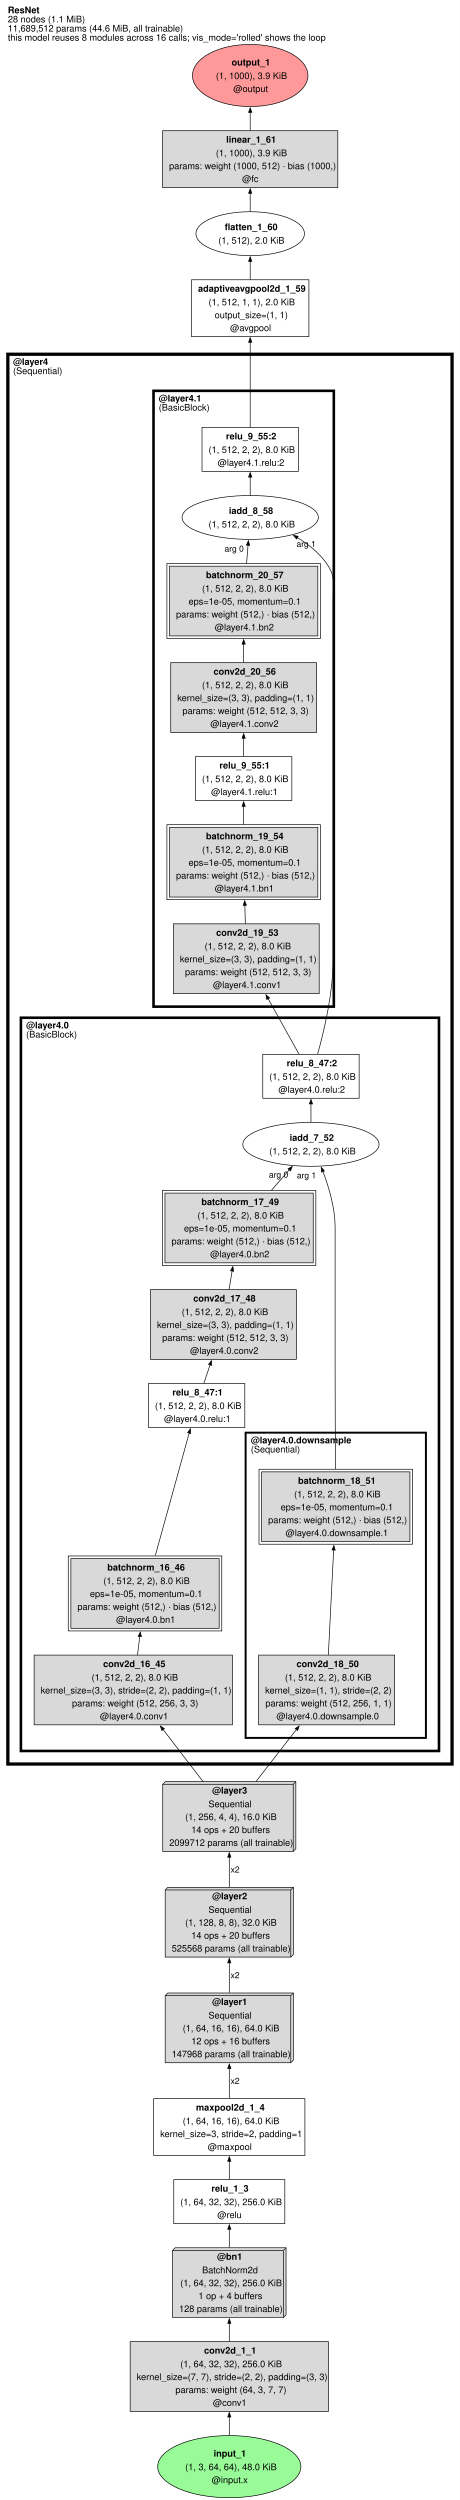
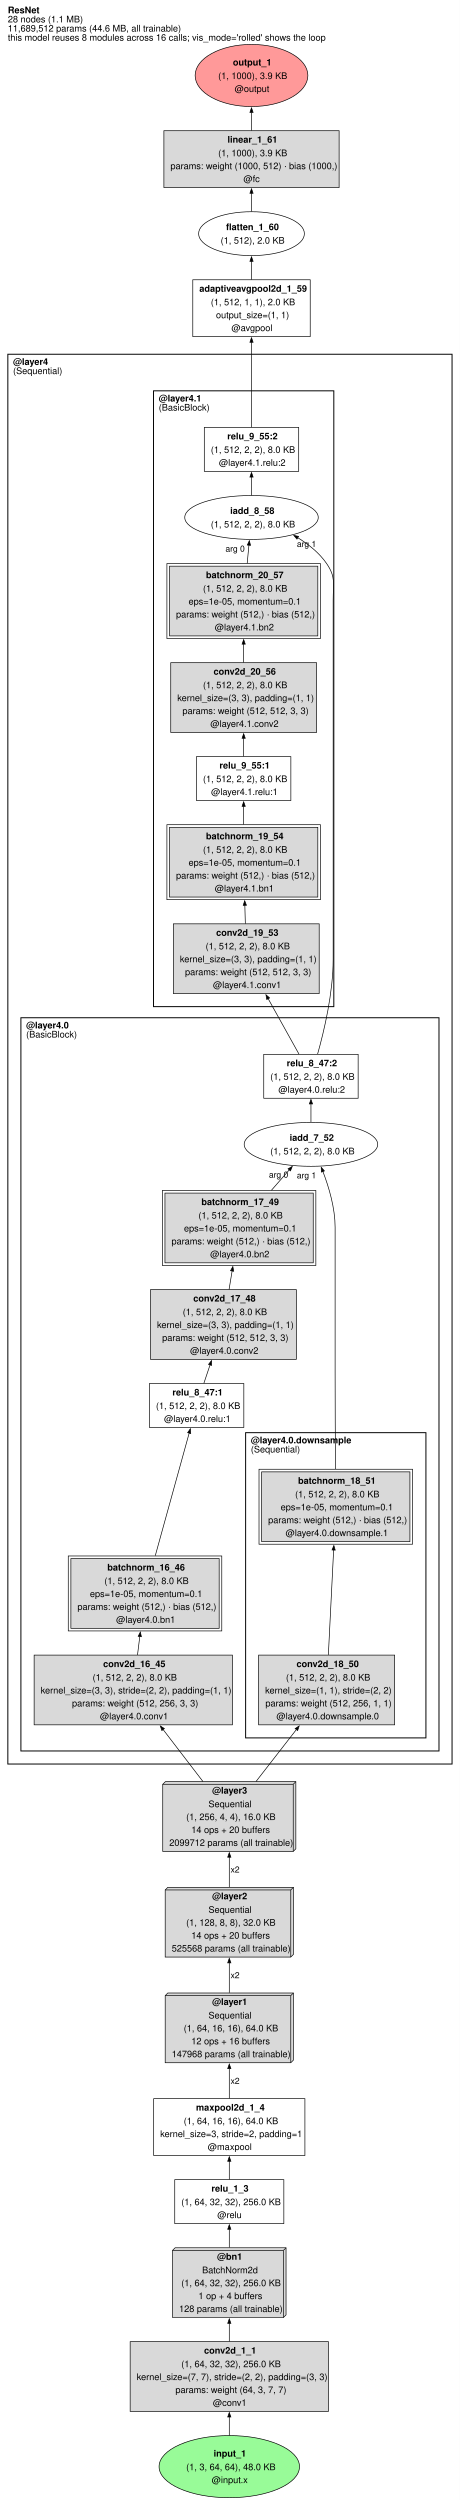
<svg xmlns="http://www.w3.org/2000/svg" xmlns:xlink="http://www.w3.org/1999/xlink" width="704pt" height="3827pt" viewBox="0.00 0.00 704.00 3827.00">
  <g id="graph0" class="graph" transform="scale(1 1) rotate(0) translate(4 3823.49)">
    <polygon fill="white" stroke="none" points="-4,4 -4,-3823.49 700,-3823.49 700,4 -4,4" />
    <text xml:space="preserve" text-anchor="start" x="8" y="-3803.19" font-family="Helvetica,sans-Serif" font-weight="bold" font-size="14.00">ResNet</text>
-     <text xml:space="preserve" text-anchor="start" x="8" y="-3789.19" font-family="Helvetica,sans-Serif" font-size="14.00">28 nodes (1.1 MiB)</text>
-     <text xml:space="preserve" text-anchor="start" x="8" y="-3775.19" font-family="Helvetica,sans-Serif" font-size="14.00">11,689,512 params (44.6 MiB, all trainable)</text>
+     <text xml:space="preserve" text-anchor="start" x="8" y="-3789.19" font-family="Helvetica,sans-Serif" font-size="14.00">28 nodes (1.1 MB)</text>
+     <text xml:space="preserve" text-anchor="start" x="8" y="-3775.19" font-family="Helvetica,sans-Serif" font-size="14.00">11,689,512 params (44.6 MB, all trainable)</text>
    <text xml:space="preserve" text-anchor="start" x="8" y="-3761.19" font-family="Helvetica,sans-Serif" font-size="14.00">this model reuses 8 modules across 16 calls; vis_mode='rolled' shows the loop</text>
    <g id="clust2" class="cluster">
-       <polygon fill="white" stroke="black" stroke-width="5" points="8,-1123.11 8,-3281.21 688,-3281.21 688,-1123.11 8,-1123.11" />
+       <polygon fill="white" stroke="black" stroke-width="1.5" points="8,-1123.11 8,-3281.21 688,-3281.21 688,-1123.11 8,-1123.11" />
      <text xml:space="preserve" text-anchor="start" x="16" y="-3264.91" font-family="Helvetica,sans-Serif" font-weight="bold" font-size="14.00">@layer4</text>
      <text xml:space="preserve" text-anchor="start" x="16" y="-3250.91" font-family="Helvetica,sans-Serif" font-size="14.00">(Sequential)</text>
    </g>
    <g id="clust3" class="cluster">
-       <polygon fill="white" stroke="black" stroke-width="4" points="28,-1143.11 28,-2265.53 668,-2265.53 668,-1143.11 28,-1143.11" />
+       <polygon fill="white" stroke="black" stroke-width="1.5" points="28,-1143.11 28,-2265.53 668,-2265.53 668,-1143.11 28,-1143.11" />
      <text xml:space="preserve" text-anchor="start" x="36" y="-2249.23" font-family="Helvetica,sans-Serif" font-weight="bold" font-size="14.00">@layer4.0</text>
      <text xml:space="preserve" text-anchor="start" x="36" y="-2235.23" font-family="Helvetica,sans-Serif" font-size="14.00">(BasicBlock)</text>
    </g>
    <g id="clust6" class="cluster">
-       <polygon fill="white" stroke="black" stroke-width="3" points="372,-1163.11 372,-1630.36 648,-1630.36 648,-1163.11 372,-1163.11" />
+       <polygon fill="white" stroke="black" stroke-width="1.5" points="372,-1163.11 372,-1630.36 648,-1630.36 648,-1163.11 372,-1163.11" />
      <text xml:space="preserve" text-anchor="start" x="380" y="-1614.06" font-family="Helvetica,sans-Serif" font-weight="bold" font-size="14.00">@layer4.0.downsample</text>
      <text xml:space="preserve" text-anchor="start" x="380" y="-1600.06" font-family="Helvetica,sans-Serif" font-size="14.00">(Sequential)</text>
    </g>
    <g id="clust5" class="cluster">
-       <polygon fill="white" stroke="black" stroke-width="4" points="231,-2282.53 231,-3225.21 507,-3225.21 507,-2282.53 231,-2282.53" />
+       <polygon fill="white" stroke="black" stroke-width="1.5" points="231,-2282.53 231,-3225.21 507,-3225.21 507,-2282.53 231,-2282.53" />
      <text xml:space="preserve" text-anchor="start" x="239" y="-3208.91" font-family="Helvetica,sans-Serif" font-weight="bold" font-size="14.00">@layer4.1</text>
      <text xml:space="preserve" text-anchor="start" x="239" y="-3194.91" font-family="Helvetica,sans-Serif" font-size="14.00">(BasicBlock)</text>
    </g>
    <g id="node1" class="node">
-       <ellipse fill="#98fb98" stroke="black" cx="347" cy="-47.55" rx="109.6" ry="47.55" />
+       <ellipse fill="#98fb98" stroke="black" cx="347" cy="-47.55" rx="107.48" ry="47.55" />
      <text xml:space="preserve" text-anchor="start" x="323" y="-62.88" font-family="Helvetica,sans-Serif" font-weight="bold" font-size="14.00">input_1</text>
-       <text xml:space="preserve" text-anchor="start" x="279.5" y="-42.13" font-family="Helvetica,sans-Serif" font-size="14.00">(1, 3, 64, 64), 48.0 KiB</text>
+       <text xml:space="preserve" text-anchor="start" x="281" y="-42.13" font-family="Helvetica,sans-Serif" font-size="14.00">(1, 3, 64, 64), 48.0 KB</text>
      <text xml:space="preserve" text-anchor="start" x="320" y="-22.38" font-family="Helvetica,sans-Serif" font-size="14.00">@input.x</text>
    </g>
    <g id="node2" class="node">
      <polygon fill="#d9d9d9" stroke="black" points="498.75,-238.86 195.25,-238.86 195.25,-132.11 498.75,-132.11 498.75,-238.86" />
      <text xml:space="preserve" text-anchor="start" x="308.38" y="-220.56" font-family="Helvetica,sans-Serif" font-weight="bold" font-size="14.00">conv2d_1_1</text>
-       <text xml:space="preserve" text-anchor="start" x="272" y="-199.81" font-family="Helvetica,sans-Serif" font-size="14.00">(1, 64, 32, 32), 256.0 KiB</text>
+       <text xml:space="preserve" text-anchor="start" x="273.5" y="-199.81" font-family="Helvetica,sans-Serif" font-size="14.00">(1, 64, 32, 32), 256.0 KB</text>
      <text xml:space="preserve" text-anchor="start" x="205.25" y="-180.06" font-family="Helvetica,sans-Serif" font-size="14.00">kernel_size=(7, 7), stride=(2, 2), padding=(3, 3)</text>
      <text xml:space="preserve" text-anchor="start" x="264.5" y="-160.31" font-family="Helvetica,sans-Serif" font-size="14.00">params: weight (64, 3, 7, 7)</text>
      <text xml:space="preserve" text-anchor="start" x="321.88" y="-140.56" font-family="Helvetica,sans-Serif" font-size="14.00">@conv1</text>
    </g>
    <g id="edge1" class="edge">
      <path fill="none" stroke="black" d="M347,-95.33C347,-104.48 347,-114.19 347,-123.72" />
      <polygon fill="black" stroke="black" points="344.55,-123.51 347,-130.51 349.45,-123.51 344.55,-123.51" />
    </g>
    <g id="node3" class="node">
      <polygon fill="#d9d9d9" stroke="black" points="433.88,-382.61 264.12,-382.61 260.12,-378.61 260.12,-275.86 429.88,-275.86 433.88,-279.86 433.88,-382.61" />
      <polyline fill="none" stroke="black" points="429.88,-378.61 260.12,-378.61" />
      <polyline fill="none" stroke="black" points="429.88,-378.61 429.88,-275.86" />
      <polyline fill="none" stroke="black" points="429.88,-378.61 433.88,-382.61" />
      <text xml:space="preserve" text-anchor="start" x="328.25" y="-364.31" font-family="Helvetica,sans-Serif" font-weight="bold" font-size="14.00">@bn1</text>
      <text xml:space="preserve" text-anchor="start" x="305.38" y="-343.56" font-family="Helvetica,sans-Serif" font-size="14.00">BatchNorm2d</text>
-       <text xml:space="preserve" text-anchor="start" x="272" y="-323.81" font-family="Helvetica,sans-Serif" font-size="14.00">(1, 64, 32, 32), 256.0 KiB</text>
+       <text xml:space="preserve" text-anchor="start" x="273.5" y="-323.81" font-family="Helvetica,sans-Serif" font-size="14.00">(1, 64, 32, 32), 256.0 KB</text>
      <text xml:space="preserve" text-anchor="start" x="299.75" y="-304.06" font-family="Helvetica,sans-Serif" font-size="14.00">1 op + 4 buffers</text>
      <text xml:space="preserve" text-anchor="start" x="270.12" y="-284.31" font-family="Helvetica,sans-Serif" font-size="14.00">128 params (all trainable)</text>
    </g>
    <g id="edge2" class="edge">
      <path fill="none" stroke="black" d="M347,-239.26C347,-248.3 347,-257.76 347,-267" />
      <polygon fill="black" stroke="black" points="344.55,-266.89 347,-273.89 349.45,-266.89 344.55,-266.89" />
    </g>
    <g id="node4" class="node">
-       <polygon fill="white" stroke="black" points="432,-486.86 262,-486.86 262,-419.61 432,-419.61 432,-486.86" />
+       <polygon fill="white" stroke="black" points="430.5,-486.86 263.5,-486.86 263.5,-419.61 430.5,-419.61 430.5,-486.86" />
      <text xml:space="preserve" text-anchor="start" x="319.62" y="-468.56" font-family="Helvetica,sans-Serif" font-weight="bold" font-size="14.00">relu_1_3</text>
-       <text xml:space="preserve" text-anchor="start" x="272" y="-447.81" font-family="Helvetica,sans-Serif" font-size="14.00">(1, 64, 32, 32), 256.0 KiB</text>
+       <text xml:space="preserve" text-anchor="start" x="273.5" y="-447.81" font-family="Helvetica,sans-Serif" font-size="14.00">(1, 64, 32, 32), 256.0 KB</text>
      <text xml:space="preserve" text-anchor="start" x="328.62" y="-428.06" font-family="Helvetica,sans-Serif" font-size="14.00">@relu</text>
    </g>
    <g id="edge3" class="edge">
      <path fill="none" stroke="black" d="M347,-383.03C347,-392.4 347,-402.04 347,-411.02" />
      <polygon fill="black" stroke="black" points="344.55,-410.9 347,-417.9 349.45,-410.9 344.55,-410.9" />
    </g>
    <g id="node5" class="node">
      <polygon fill="white" stroke="black" points="462.75,-610.86 231.25,-610.86 231.25,-523.86 462.75,-523.86 462.75,-610.86" />
      <text xml:space="preserve" text-anchor="start" x="296" y="-592.56" font-family="Helvetica,sans-Serif" font-weight="bold" font-size="14.00">maxpool2d_1_4</text>
-       <text xml:space="preserve" text-anchor="start" x="275.75" y="-571.81" font-family="Helvetica,sans-Serif" font-size="14.00">(1, 64, 16, 16), 64.0 KiB</text>
+       <text xml:space="preserve" text-anchor="start" x="277.25" y="-571.81" font-family="Helvetica,sans-Serif" font-size="14.00">(1, 64, 16, 16), 64.0 KB</text>
      <text xml:space="preserve" text-anchor="start" x="241.25" y="-552.06" font-family="Helvetica,sans-Serif" font-size="14.00">kernel_size=3, stride=2, padding=1</text>
      <text xml:space="preserve" text-anchor="start" x="314" y="-532.31" font-family="Helvetica,sans-Serif" font-size="14.00">@maxpool</text>
    </g>
    <g id="edge4" class="edge">
      <path fill="none" stroke="black" d="M347,-487.27C347,-496.06 347,-505.77 347,-515.28" />
      <polygon fill="black" stroke="black" points="344.55,-515.05 347,-522.05 349.45,-515.05 344.55,-515.05" />
    </g>
    <g id="node6" class="node">
      <polygon fill="#d9d9d9" stroke="black" points="445.12,-772.61 252.88,-772.61 248.88,-768.61 248.88,-665.86 441.12,-665.86 445.12,-669.86 445.12,-772.61" />
      <polyline fill="none" stroke="black" points="441.12,-768.61 248.88,-768.61" />
      <polyline fill="none" stroke="black" points="441.12,-768.61 441.12,-665.86" />
      <polyline fill="none" stroke="black" points="441.12,-768.61 445.12,-772.61" />
      <text xml:space="preserve" text-anchor="start" x="320.75" y="-754.31" font-family="Helvetica,sans-Serif" font-weight="bold" font-size="14.00">@layer1</text>
      <text xml:space="preserve" text-anchor="start" x="315.12" y="-733.56" font-family="Helvetica,sans-Serif" font-size="14.00">Sequential</text>
-       <text xml:space="preserve" text-anchor="start" x="275.75" y="-713.81" font-family="Helvetica,sans-Serif" font-size="14.00">(1, 64, 16, 16), 64.0 KiB</text>
+       <text xml:space="preserve" text-anchor="start" x="277.25" y="-713.81" font-family="Helvetica,sans-Serif" font-size="14.00">(1, 64, 16, 16), 64.0 KB</text>
      <text xml:space="preserve" text-anchor="start" x="288.88" y="-694.06" font-family="Helvetica,sans-Serif" font-size="14.00">12 ops + 16 buffers</text>
      <text xml:space="preserve" text-anchor="start" x="258.88" y="-674.31" font-family="Helvetica,sans-Serif" font-size="14.00">147968 params (all trainable)</text>
    </g>
    <g id="edge5" class="edge">
      <path fill="none" stroke="black" d="M347,-611.3C347,-625.54 347,-641.66 347,-657" />
      <polygon fill="black" stroke="black" points="344.55,-656.9 347,-663.9 349.45,-656.9 344.55,-656.9" />
      <text xml:space="preserve" text-anchor="start" x="349" y="-633.51" font-family="Helvetica,sans-Serif" font-size="13.00">x2</text>
    </g>
    <g id="node7" class="node">
      <polygon fill="#d9d9d9" stroke="black" points="445.12,-934.36 252.88,-934.36 248.88,-930.36 248.88,-827.61 441.12,-827.61 445.12,-831.61 445.12,-934.36" />
      <polyline fill="none" stroke="black" points="441.12,-930.36 248.88,-930.36" />
      <polyline fill="none" stroke="black" points="441.12,-930.36 441.12,-827.61" />
      <polyline fill="none" stroke="black" points="441.12,-930.36 445.12,-934.36" />
      <text xml:space="preserve" text-anchor="start" x="320.75" y="-916.06" font-family="Helvetica,sans-Serif" font-weight="bold" font-size="14.00">@layer2</text>
      <text xml:space="preserve" text-anchor="start" x="315.12" y="-895.31" font-family="Helvetica,sans-Serif" font-size="14.00">Sequential</text>
-       <text xml:space="preserve" text-anchor="start" x="279.5" y="-875.56" font-family="Helvetica,sans-Serif" font-size="14.00">(1, 128, 8, 8), 32.0 KiB</text>
+       <text xml:space="preserve" text-anchor="start" x="281" y="-875.56" font-family="Helvetica,sans-Serif" font-size="14.00">(1, 128, 8, 8), 32.0 KB</text>
      <text xml:space="preserve" text-anchor="start" x="288.88" y="-855.81" font-family="Helvetica,sans-Serif" font-size="14.00">14 ops + 20 buffers</text>
      <text xml:space="preserve" text-anchor="start" x="258.88" y="-836.06" font-family="Helvetica,sans-Serif" font-size="14.00">525568 params (all trainable)</text>
    </g>
    <g id="edge6" class="edge">
      <path fill="none" stroke="black" d="M347,-772.98C347,-787.7 347,-803.82 347,-818.98" />
      <polygon fill="black" stroke="black" points="344.55,-818.77 347,-825.77 349.45,-818.77 344.55,-818.77" />
      <text xml:space="preserve" text-anchor="start" x="349" y="-795.26" font-family="Helvetica,sans-Serif" font-size="13.00">x2</text>
    </g>
    <g id="node8" class="node">
      <polygon fill="#d9d9d9" stroke="black" points="448.88,-1096.11 249.12,-1096.11 245.12,-1092.11 245.12,-989.36 444.88,-989.36 448.88,-993.36 448.88,-1096.11" />
      <polyline fill="none" stroke="black" points="444.88,-1092.11 245.12,-1092.11" />
      <polyline fill="none" stroke="black" points="444.88,-1092.11 444.88,-989.36" />
      <polyline fill="none" stroke="black" points="444.88,-1092.11 448.88,-1096.11" />
      <text xml:space="preserve" text-anchor="start" x="320.75" y="-1077.81" font-family="Helvetica,sans-Serif" font-weight="bold" font-size="14.00">@layer3</text>
      <text xml:space="preserve" text-anchor="start" x="315.12" y="-1057.06" font-family="Helvetica,sans-Serif" font-size="14.00">Sequential</text>
-       <text xml:space="preserve" text-anchor="start" x="279.5" y="-1037.31" font-family="Helvetica,sans-Serif" font-size="14.00">(1, 256, 4, 4), 16.0 KiB</text>
+       <text xml:space="preserve" text-anchor="start" x="281" y="-1037.31" font-family="Helvetica,sans-Serif" font-size="14.00">(1, 256, 4, 4), 16.0 KB</text>
      <text xml:space="preserve" text-anchor="start" x="288.88" y="-1017.56" font-family="Helvetica,sans-Serif" font-size="14.00">14 ops + 20 buffers</text>
      <text xml:space="preserve" text-anchor="start" x="255.12" y="-997.81" font-family="Helvetica,sans-Serif" font-size="14.00">2099712 params (all trainable)</text>
    </g>
    <g id="edge7" class="edge">
      <path fill="none" stroke="black" d="M347,-934.73C347,-949.45 347,-965.57 347,-980.73" />
      <polygon fill="black" stroke="black" points="344.55,-980.52 347,-987.52 349.45,-980.52 344.55,-980.52" />
      <text xml:space="preserve" text-anchor="start" x="349" y="-957.01" font-family="Helvetica,sans-Serif" font-size="13.00">x2</text>
    </g>
    <g id="node9" class="node">
      <polygon fill="#d9d9d9" stroke="black" points="351.75,-1289.86 48.25,-1289.86 48.25,-1183.11 351.75,-1183.11 351.75,-1289.86" />
      <text xml:space="preserve" text-anchor="start" x="153.88" y="-1271.56" font-family="Helvetica,sans-Serif" font-weight="bold" font-size="14.00">conv2d_16_45</text>
-       <text xml:space="preserve" text-anchor="start" x="136.25" y="-1250.81" font-family="Helvetica,sans-Serif" font-size="14.00">(1, 512, 2, 2), 8.0 KiB</text>
+       <text xml:space="preserve" text-anchor="start" x="137.75" y="-1250.81" font-family="Helvetica,sans-Serif" font-size="14.00">(1, 512, 2, 2), 8.0 KB</text>
      <text xml:space="preserve" text-anchor="start" x="58.25" y="-1231.06" font-family="Helvetica,sans-Serif" font-size="14.00">kernel_size=(3, 3), stride=(2, 2), padding=(1, 1)</text>
      <text xml:space="preserve" text-anchor="start" x="106.25" y="-1211.31" font-family="Helvetica,sans-Serif" font-size="14.00">params: weight (512, 256, 3, 3)</text>
      <text xml:space="preserve" text-anchor="start" x="149" y="-1191.56" font-family="Helvetica,sans-Serif" font-size="14.00">@layer4.0.conv1</text>
    </g>
    <g id="edge8" class="edge">
      <path fill="none" stroke="black" d="M306.64,-1096.38C287.76,-1121.01 265.18,-1150.45 245.68,-1175.9" />
      <polygon fill="black" stroke="black" points="243.76,-1174.37 241.45,-1181.41 247.65,-1177.35 243.76,-1174.37" />
    </g>
    <g id="node10" class="node">
      <polygon fill="#d9d9d9" stroke="black" points="600.12,-1289.86 391.88,-1289.86 391.88,-1183.11 600.12,-1183.11 600.12,-1289.86" />
      <text xml:space="preserve" text-anchor="start" x="449.88" y="-1271.56" font-family="Helvetica,sans-Serif" font-weight="bold" font-size="14.00">conv2d_18_50</text>
-       <text xml:space="preserve" text-anchor="start" x="432.25" y="-1250.81" font-family="Helvetica,sans-Serif" font-size="14.00">(1, 512, 2, 2), 8.0 KiB</text>
+       <text xml:space="preserve" text-anchor="start" x="433.75" y="-1250.81" font-family="Helvetica,sans-Serif" font-size="14.00">(1, 512, 2, 2), 8.0 KB</text>
      <text xml:space="preserve" text-anchor="start" x="401.88" y="-1231.06" font-family="Helvetica,sans-Serif" font-size="14.00">kernel_size=(1, 1), stride=(2, 2)</text>
      <text xml:space="preserve" text-anchor="start" x="402.25" y="-1211.31" font-family="Helvetica,sans-Serif" font-size="14.00">params: weight (512, 256, 1, 1)</text>
      <text xml:space="preserve" text-anchor="start" x="419.12" y="-1191.56" font-family="Helvetica,sans-Serif" font-size="14.00">@layer4.0.downsample.0</text>
    </g>
    <g id="edge9" class="edge">
      <path fill="none" stroke="black" d="M387.91,-1096.38C407.05,-1121.01 429.93,-1150.45 449.7,-1175.9" />
      <polygon fill="black" stroke="black" points="447.76,-1177.4 453.99,-1181.42 451.63,-1174.39 447.76,-1177.4" />
    </g>
    <g id="node11" class="node">
      <g id="a_node11">
        <a xlink:title="Hidden buffers: layer4.0.bn1.running_mean, layer4.0.bn1.running_var">
          <polygon fill="#d9d9d9" stroke="black" points="331.5,-1437.61 104.5,-1437.61 104.5,-1330.86 331.5,-1330.86 331.5,-1437.61" />
          <polygon fill="none" stroke="black" points="335.5,-1441.61 100.5,-1441.61 100.5,-1326.86 335.5,-1326.86 335.5,-1441.61" />
          <text xml:space="preserve" text-anchor="start" x="160.25" y="-1419.31" font-family="Helvetica,sans-Serif" font-weight="bold" font-size="14.00">batchnorm_16_46</text>
-           <text xml:space="preserve" text-anchor="start" x="154.25" y="-1398.56" font-family="Helvetica,sans-Serif" font-size="14.00">(1, 512, 2, 2), 8.0 KiB</text>
+           <text xml:space="preserve" text-anchor="start" x="155.75" y="-1398.56" font-family="Helvetica,sans-Serif" font-size="14.00">(1, 512, 2, 2), 8.0 KB</text>
          <text xml:space="preserve" text-anchor="start" x="133.62" y="-1378.81" font-family="Helvetica,sans-Serif" font-size="14.00">eps=1e-05, momentum=0.1</text>
          <text xml:space="preserve" text-anchor="start" x="114.5" y="-1359.06" font-family="Helvetica,sans-Serif" font-size="14.00">params: weight (512,) · bias (512,)</text>
          <text xml:space="preserve" text-anchor="start" x="173.75" y="-1339.31" font-family="Helvetica,sans-Serif" font-size="14.00">@layer4.0.bn1</text>
        </a>
      </g>
    </g>
    <g id="edge17" class="edge">
      <path fill="none" stroke="black" d="M206.5,-1290.1C207.64,-1299.31 208.83,-1308.98 210,-1318.47" />
      <polygon fill="black" stroke="black" points="207.55,-1318.6 210.84,-1325.25 212.41,-1318 207.55,-1318.6" />
    </g>
    <g id="node15" class="node">
      <g id="a_node15">
        <a xlink:title="Hidden buffers: layer4.0.downsample.1.running_mean, layer4.0.downsample.1.running_var">
          <polygon fill="#d9d9d9" stroke="black" points="623.5,-1570.36 396.5,-1570.36 396.5,-1463.61 623.5,-1463.61 623.5,-1570.36" />
          <polygon fill="none" stroke="black" points="627.5,-1574.36 392.5,-1574.36 392.5,-1459.61 627.5,-1459.61 627.5,-1574.36" />
          <text xml:space="preserve" text-anchor="start" x="452.25" y="-1552.06" font-family="Helvetica,sans-Serif" font-weight="bold" font-size="14.00">batchnorm_18_51</text>
-           <text xml:space="preserve" text-anchor="start" x="446.25" y="-1531.31" font-family="Helvetica,sans-Serif" font-size="14.00">(1, 512, 2, 2), 8.0 KiB</text>
+           <text xml:space="preserve" text-anchor="start" x="447.75" y="-1531.31" font-family="Helvetica,sans-Serif" font-size="14.00">(1, 512, 2, 2), 8.0 KB</text>
          <text xml:space="preserve" text-anchor="start" x="425.62" y="-1511.56" font-family="Helvetica,sans-Serif" font-size="14.00">eps=1e-05, momentum=0.1</text>
          <text xml:space="preserve" text-anchor="start" x="406.5" y="-1491.81" font-family="Helvetica,sans-Serif" font-size="14.00">params: weight (512,) · bias (512,)</text>
          <text xml:space="preserve" text-anchor="start" x="433.12" y="-1472.06" font-family="Helvetica,sans-Serif" font-size="14.00">@layer4.0.downsample.1</text>
        </a>
      </g>
    </g>
    <g id="edge30" class="edge">
      <path fill="none" stroke="black" d="M498.65,-1290.19C500.94,-1335.81 504.27,-1401.95 506.73,-1450.87" />
      <polygon fill="black" stroke="black" points="504.27,-1450.8 507.07,-1457.66 509.16,-1450.55 504.27,-1450.8" />
    </g>
    <g id="node12" class="node">
-       <polygon fill="white" stroke="black" points="370.75,-1705.61 223.25,-1705.61 223.25,-1638.36 370.75,-1638.36 370.75,-1705.61" />
+       <polygon fill="white" stroke="black" points="369.25,-1705.61 224.75,-1705.61 224.75,-1638.36 369.25,-1638.36 369.25,-1705.61" />
      <text xml:space="preserve" text-anchor="start" x="259.88" y="-1687.31" font-family="Helvetica,sans-Serif" font-weight="bold" font-size="14.00">relu_8_47:1</text>
-       <text xml:space="preserve" text-anchor="start" x="233.25" y="-1666.56" font-family="Helvetica,sans-Serif" font-size="14.00">(1, 512, 2, 2), 8.0 KiB</text>
+       <text xml:space="preserve" text-anchor="start" x="234.75" y="-1666.56" font-family="Helvetica,sans-Serif" font-size="14.00">(1, 512, 2, 2), 8.0 KB</text>
      <text xml:space="preserve" text-anchor="start" x="247.12" y="-1646.81" font-family="Helvetica,sans-Serif" font-size="14.00">@layer4.0.relu:1</text>
    </g>
    <g id="edge18" class="edge">
      <path fill="none" stroke="black" d="M233.7,-1442.03C249.05,-1497.53 272.03,-1580.67 285.67,-1630" />
      <polygon fill="black" stroke="black" points="283.23,-1630.37 287.46,-1636.46 287.95,-1629.06 283.23,-1630.37" />
    </g>
    <g id="node13" class="node">
      <polygon fill="#d9d9d9" stroke="black" points="449.62,-1849.36 226.38,-1849.36 226.38,-1742.61 449.62,-1742.61 449.62,-1849.36" />
      <text xml:space="preserve" text-anchor="start" x="291.88" y="-1831.06" font-family="Helvetica,sans-Serif" font-weight="bold" font-size="14.00">conv2d_17_48</text>
-       <text xml:space="preserve" text-anchor="start" x="274.25" y="-1810.31" font-family="Helvetica,sans-Serif" font-size="14.00">(1, 512, 2, 2), 8.0 KiB</text>
+       <text xml:space="preserve" text-anchor="start" x="275.75" y="-1810.31" font-family="Helvetica,sans-Serif" font-size="14.00">(1, 512, 2, 2), 8.0 KB</text>
      <text xml:space="preserve" text-anchor="start" x="236.38" y="-1790.56" font-family="Helvetica,sans-Serif" font-size="14.00">kernel_size=(3, 3), padding=(1, 1)</text>
      <text xml:space="preserve" text-anchor="start" x="244.25" y="-1770.81" font-family="Helvetica,sans-Serif" font-size="14.00">params: weight (512, 512, 3, 3)</text>
      <text xml:space="preserve" text-anchor="start" x="287" y="-1751.06" font-family="Helvetica,sans-Serif" font-size="14.00">@layer4.0.conv2</text>
    </g>
    <g id="edge19" class="edge">
      <path fill="none" stroke="black" d="M308.1,-1706C311.05,-1714.79 314.34,-1724.58 317.63,-1734.36" />
      <polygon fill="black" stroke="black" points="315.22,-1734.89 319.77,-1740.74 319.87,-1733.33 315.22,-1734.89" />
    </g>
    <g id="node14" class="node">
      <g id="a_node14">
        <a xlink:title="Hidden buffers: layer4.0.bn2.running_mean, layer4.0.bn2.running_var">
          <polygon fill="#d9d9d9" stroke="black" points="475.5,-1997.11 248.5,-1997.11 248.5,-1890.36 475.5,-1890.36 475.5,-1997.11" />
          <polygon fill="none" stroke="black" points="479.5,-2001.11 244.5,-2001.11 244.5,-1886.36 479.5,-1886.36 479.5,-2001.11" />
          <text xml:space="preserve" text-anchor="start" x="304.25" y="-1978.81" font-family="Helvetica,sans-Serif" font-weight="bold" font-size="14.00">batchnorm_17_49</text>
-           <text xml:space="preserve" text-anchor="start" x="298.25" y="-1958.06" font-family="Helvetica,sans-Serif" font-size="14.00">(1, 512, 2, 2), 8.0 KiB</text>
+           <text xml:space="preserve" text-anchor="start" x="299.75" y="-1958.06" font-family="Helvetica,sans-Serif" font-size="14.00">(1, 512, 2, 2), 8.0 KB</text>
          <text xml:space="preserve" text-anchor="start" x="277.62" y="-1938.31" font-family="Helvetica,sans-Serif" font-size="14.00">eps=1e-05, momentum=0.1</text>
          <text xml:space="preserve" text-anchor="start" x="258.5" y="-1918.56" font-family="Helvetica,sans-Serif" font-size="14.00">params: weight (512,) · bias (512,)</text>
          <text xml:space="preserve" text-anchor="start" x="317.75" y="-1898.81" font-family="Helvetica,sans-Serif" font-size="14.00">@layer4.0.bn2</text>
        </a>
      </g>
    </g>
    <g id="edge20" class="edge">
      <path fill="none" stroke="black" d="M346.66,-1849.6C348.18,-1858.81 349.77,-1868.48 351.34,-1877.97" />
      <polygon fill="black" stroke="black" points="348.9,-1878.25 352.45,-1884.76 353.73,-1877.45 348.9,-1878.25" />
    </g>
    <g id="node16" class="node">
-       <ellipse fill="white" stroke="black" cx="472" cy="-2071.69" rx="104.3" ry="33.59" />
+       <ellipse fill="white" stroke="black" cx="472" cy="-2071.69" rx="102.18" ry="33.59" />
      <text xml:space="preserve" text-anchor="start" x="439.38" y="-2077.14" font-family="Helvetica,sans-Serif" font-weight="bold" font-size="14.00">iadd_7_52</text>
-       <text xml:space="preserve" text-anchor="start" x="408.25" y="-2056.39" font-family="Helvetica,sans-Serif" font-size="14.00">(1, 512, 2, 2), 8.0 KiB</text>
+       <text xml:space="preserve" text-anchor="start" x="409.75" y="-2056.39" font-family="Helvetica,sans-Serif" font-size="14.00">(1, 512, 2, 2), 8.0 KB</text>
    </g>
    <g id="edge21" class="edge">
      <path fill="none" stroke="black" d="M411.53,-2001.45C420.79,-2012.05 430.26,-2022.9 438.88,-2032.77" />
      <polygon fill="black" stroke="black" points="436.96,-2034.29 443.41,-2037.95 440.65,-2031.07 436.96,-2034.29" />
      <text xml:space="preserve" text-anchor="start" x="407.66" y="-2020.74" font-family="Helvetica,sans-Serif" font-size="13.00">arg 0</text>
    </g>
    <g id="edge22" class="edge">
      <path fill="none" stroke="black" d="M509.58,-1574.71C509.3,-1616 509,-1673.27 509,-1723.61 509,-1723.61 509,-1723.61 509,-1944.73 509,-1974.24 499.53,-2006.13 490.18,-2030.43" />
      <polygon fill="black" stroke="black" points="488.02,-2029.23 487.71,-2036.64 492.57,-2031.04 488.02,-2029.23" />
      <text xml:space="preserve" text-anchor="start" x="450.41" y="-2019.7" font-family="Helvetica,sans-Serif" font-size="13.00">arg 1</text>
    </g>
    <g id="node17" class="node">
-       <polygon fill="white" stroke="black" points="545.75,-2209.53 398.25,-2209.53 398.25,-2142.28 545.75,-2142.28 545.75,-2209.53" />
+       <polygon fill="white" stroke="black" points="544.25,-2209.53 399.75,-2209.53 399.75,-2142.28 544.25,-2142.28 544.25,-2209.53" />
      <text xml:space="preserve" text-anchor="start" x="434.88" y="-2191.23" font-family="Helvetica,sans-Serif" font-weight="bold" font-size="14.00">relu_8_47:2</text>
-       <text xml:space="preserve" text-anchor="start" x="408.25" y="-2170.48" font-family="Helvetica,sans-Serif" font-size="14.00">(1, 512, 2, 2), 8.0 KiB</text>
+       <text xml:space="preserve" text-anchor="start" x="409.75" y="-2170.48" font-family="Helvetica,sans-Serif" font-size="14.00">(1, 512, 2, 2), 8.0 KB</text>
      <text xml:space="preserve" text-anchor="start" x="422.12" y="-2150.73" font-family="Helvetica,sans-Serif" font-size="14.00">@layer4.0.relu:2</text>
    </g>
    <g id="edge23" class="edge">
      <path fill="none" stroke="black" d="M472,-2105.6C472,-2114.53 472,-2124.32 472,-2133.66" />
      <polygon fill="black" stroke="black" points="469.55,-2133.55 472,-2140.55 474.45,-2133.55 469.55,-2133.55" />
    </g>
    <g id="node18" class="node">
      <polygon fill="#d9d9d9" stroke="black" points="484.62,-2409.28 261.38,-2409.28 261.38,-2302.53 484.62,-2302.53 484.62,-2409.28" />
      <text xml:space="preserve" text-anchor="start" x="326.88" y="-2390.98" font-family="Helvetica,sans-Serif" font-weight="bold" font-size="14.00">conv2d_19_53</text>
-       <text xml:space="preserve" text-anchor="start" x="309.25" y="-2370.23" font-family="Helvetica,sans-Serif" font-size="14.00">(1, 512, 2, 2), 8.0 KiB</text>
+       <text xml:space="preserve" text-anchor="start" x="310.75" y="-2370.23" font-family="Helvetica,sans-Serif" font-size="14.00">(1, 512, 2, 2), 8.0 KB</text>
      <text xml:space="preserve" text-anchor="start" x="271.38" y="-2350.48" font-family="Helvetica,sans-Serif" font-size="14.00">kernel_size=(3, 3), padding=(1, 1)</text>
      <text xml:space="preserve" text-anchor="start" x="279.25" y="-2330.73" font-family="Helvetica,sans-Serif" font-size="14.00">params: weight (512, 512, 3, 3)</text>
      <text xml:space="preserve" text-anchor="start" x="322" y="-2310.98" font-family="Helvetica,sans-Serif" font-size="14.00">@layer4.1.conv1</text>
    </g>
    <g id="edge14" class="edge">
      <path fill="none" stroke="black" d="M453.61,-2209.97C440.36,-2233.79 422.11,-2266.6 406.33,-2294.98" />
      <polygon fill="black" stroke="black" points="404.37,-2293.46 403.11,-2300.77 408.65,-2295.84 404.37,-2293.46" />
    </g>
    <g id="node23" class="node">
-       <ellipse fill="white" stroke="black" cx="379" cy="-3031.37" rx="104.3" ry="33.59" />
-       <text xml:space="preserve" text-anchor="start" x="346.38" y="-3036.82" font-family="Helvetica,sans-Serif" font-weight="bold" font-size="14.00">iadd_8_58</text>
-       <text xml:space="preserve" text-anchor="start" x="315.25" y="-3016.07" font-family="Helvetica,sans-Serif" font-size="14.00">(1, 512, 2, 2), 8.0 KiB</text>
+       <ellipse fill="white" stroke="black" cx="381" cy="-3031.37" rx="102.18" ry="33.59" />
+       <text xml:space="preserve" text-anchor="start" x="348.38" y="-3036.82" font-family="Helvetica,sans-Serif" font-weight="bold" font-size="14.00">iadd_8_58</text>
+       <text xml:space="preserve" text-anchor="start" x="318.75" y="-3016.07" font-family="Helvetica,sans-Serif" font-size="14.00">(1, 512, 2, 2), 8.0 KB</text>
    </g>
    <g id="edge15" class="edge">
-       <path fill="none" stroke="black" d="M482.2,-2210.01C492.22,-2245.48 506,-2303.62 506,-2354.91 506,-2354.91 506,-2354.91 506,-2904.41 506,-2929.85 510.47,-2939.85 496,-2960.78 484.71,-2977.11 468.23,-2990.22 451.19,-3000.46" />
-       <polygon fill="black" stroke="black" points="450.02,-2998.3 445.17,-3003.91 452.46,-3002.55 450.02,-2998.3" />
-       <text xml:space="preserve" text-anchor="start" x="449.86" y="-2986.32" font-family="Helvetica,sans-Serif" font-size="13.00">arg 1</text>
+       <path fill="none" stroke="black" d="M482.2,-2210.01C492.22,-2245.48 506,-2303.62 506,-2354.91 506,-2354.91 506,-2354.91 506,-2904.41 506,-2929.85 510.39,-2939.79 496,-2960.78 484.86,-2977.03 468.55,-2990.13 451.71,-3000.39" />
+       <polygon fill="black" stroke="black" points="450.58,-2998.21 445.77,-3003.86 453.05,-3002.44 450.58,-2998.21" />
+       <text xml:space="preserve" text-anchor="start" x="450.47" y="-2986.27" font-family="Helvetica,sans-Serif" font-size="13.00">arg 1</text>
    </g>
    <g id="node19" class="node">
      <g id="a_node19">
        <a xlink:title="Hidden buffers: layer4.1.bn1.running_mean, layer4.1.bn1.running_var">
          <polygon fill="#d9d9d9" stroke="black" points="482.5,-2557.03 255.5,-2557.03 255.5,-2450.28 482.5,-2450.28 482.5,-2557.03" />
          <polygon fill="none" stroke="black" points="486.5,-2561.03 251.5,-2561.03 251.5,-2446.28 486.5,-2446.28 486.5,-2561.03" />
          <text xml:space="preserve" text-anchor="start" x="311.25" y="-2538.73" font-family="Helvetica,sans-Serif" font-weight="bold" font-size="14.00">batchnorm_19_54</text>
-           <text xml:space="preserve" text-anchor="start" x="305.25" y="-2517.98" font-family="Helvetica,sans-Serif" font-size="14.00">(1, 512, 2, 2), 8.0 KiB</text>
+           <text xml:space="preserve" text-anchor="start" x="306.75" y="-2517.98" font-family="Helvetica,sans-Serif" font-size="14.00">(1, 512, 2, 2), 8.0 KB</text>
          <text xml:space="preserve" text-anchor="start" x="284.62" y="-2498.23" font-family="Helvetica,sans-Serif" font-size="14.00">eps=1e-05, momentum=0.1</text>
          <text xml:space="preserve" text-anchor="start" x="265.5" y="-2478.48" font-family="Helvetica,sans-Serif" font-size="14.00">params: weight (512,) · bias (512,)</text>
          <text xml:space="preserve" text-anchor="start" x="324.75" y="-2458.73" font-family="Helvetica,sans-Serif" font-size="14.00">@layer4.1.bn1</text>
        </a>
      </g>
    </g>
    <g id="edge24" class="edge">
      <path fill="none" stroke="black" d="M371.56,-2409.53C371.3,-2418.73 371.04,-2428.41 370.78,-2437.9" />
      <polygon fill="black" stroke="black" points="368.33,-2437.6 370.59,-2444.66 373.23,-2437.73 368.33,-2437.6" />
    </g>
    <g id="node20" class="node">
-       <polygon fill="white" stroke="black" points="442.75,-2665.28 295.25,-2665.28 295.25,-2598.03 442.75,-2598.03 442.75,-2665.28" />
+       <polygon fill="white" stroke="black" points="441.25,-2665.28 296.75,-2665.28 296.75,-2598.03 441.25,-2598.03 441.25,-2665.28" />
      <text xml:space="preserve" text-anchor="start" x="331.88" y="-2646.98" font-family="Helvetica,sans-Serif" font-weight="bold" font-size="14.00">relu_9_55:1</text>
-       <text xml:space="preserve" text-anchor="start" x="305.25" y="-2626.23" font-family="Helvetica,sans-Serif" font-size="14.00">(1, 512, 2, 2), 8.0 KiB</text>
+       <text xml:space="preserve" text-anchor="start" x="306.75" y="-2626.23" font-family="Helvetica,sans-Serif" font-size="14.00">(1, 512, 2, 2), 8.0 KB</text>
      <text xml:space="preserve" text-anchor="start" x="319.12" y="-2606.48" font-family="Helvetica,sans-Serif" font-size="14.00">@layer4.1.relu:1</text>
    </g>
    <g id="edge25" class="edge">
      <path fill="none" stroke="black" d="M369,-2561.39C369,-2570.79 369,-2580.39 369,-2589.32" />
      <polygon fill="black" stroke="black" points="366.55,-2589.14 369,-2596.14 371.45,-2589.14 366.55,-2589.14" />
    </g>
    <g id="node21" class="node">
      <polygon fill="#d9d9d9" stroke="black" points="480.62,-2809.03 257.38,-2809.03 257.38,-2702.28 480.62,-2702.28 480.62,-2809.03" />
      <text xml:space="preserve" text-anchor="start" x="322.88" y="-2790.73" font-family="Helvetica,sans-Serif" font-weight="bold" font-size="14.00">conv2d_20_56</text>
-       <text xml:space="preserve" text-anchor="start" x="305.25" y="-2769.98" font-family="Helvetica,sans-Serif" font-size="14.00">(1, 512, 2, 2), 8.0 KiB</text>
+       <text xml:space="preserve" text-anchor="start" x="306.75" y="-2769.98" font-family="Helvetica,sans-Serif" font-size="14.00">(1, 512, 2, 2), 8.0 KB</text>
      <text xml:space="preserve" text-anchor="start" x="267.38" y="-2750.23" font-family="Helvetica,sans-Serif" font-size="14.00">kernel_size=(3, 3), padding=(1, 1)</text>
      <text xml:space="preserve" text-anchor="start" x="275.25" y="-2730.48" font-family="Helvetica,sans-Serif" font-size="14.00">params: weight (512, 512, 3, 3)</text>
      <text xml:space="preserve" text-anchor="start" x="318" y="-2710.73" font-family="Helvetica,sans-Serif" font-size="14.00">@layer4.1.conv2</text>
    </g>
    <g id="edge26" class="edge">
      <path fill="none" stroke="black" d="M369,-2665.67C369,-2674.29 369,-2683.87 369,-2693.45" />
      <polygon fill="black" stroke="black" points="366.55,-2693.34 369,-2700.34 371.45,-2693.34 366.55,-2693.34" />
    </g>
    <g id="node22" class="node">
      <g id="a_node22">
        <a xlink:title="Hidden buffers: layer4.1.bn2.running_mean, layer4.1.bn2.running_var">
          <polygon fill="#d9d9d9" stroke="black" points="482.5,-2956.78 255.5,-2956.78 255.5,-2850.03 482.5,-2850.03 482.5,-2956.78" />
          <polygon fill="none" stroke="black" points="486.5,-2960.78 251.5,-2960.78 251.5,-2846.03 486.5,-2846.03 486.5,-2960.78" />
          <text xml:space="preserve" text-anchor="start" x="311.25" y="-2938.48" font-family="Helvetica,sans-Serif" font-weight="bold" font-size="14.00">batchnorm_20_57</text>
-           <text xml:space="preserve" text-anchor="start" x="305.25" y="-2917.73" font-family="Helvetica,sans-Serif" font-size="14.00">(1, 512, 2, 2), 8.0 KiB</text>
+           <text xml:space="preserve" text-anchor="start" x="306.75" y="-2917.73" font-family="Helvetica,sans-Serif" font-size="14.00">(1, 512, 2, 2), 8.0 KB</text>
          <text xml:space="preserve" text-anchor="start" x="284.62" y="-2897.98" font-family="Helvetica,sans-Serif" font-size="14.00">eps=1e-05, momentum=0.1</text>
          <text xml:space="preserve" text-anchor="start" x="265.5" y="-2878.23" font-family="Helvetica,sans-Serif" font-size="14.00">params: weight (512,) · bias (512,)</text>
          <text xml:space="preserve" text-anchor="start" x="324.75" y="-2858.48" font-family="Helvetica,sans-Serif" font-size="14.00">@layer4.1.bn2</text>
        </a>
      </g>
    </g>
    <g id="edge27" class="edge">
      <path fill="none" stroke="black" d="M369,-2809.28C369,-2818.48 369,-2828.16 369,-2837.65" />
      <polygon fill="black" stroke="black" points="366.55,-2837.41 369,-2844.41 371.45,-2837.41 366.55,-2837.41" />
    </g>
    <g id="edge28" class="edge">
-       <path fill="none" stroke="black" d="M373.5,-2961.12C374.25,-2970.53 375.01,-2980.12 375.72,-2989.04" />
-       <polygon fill="black" stroke="black" points="373.26,-2989.08 376.26,-2995.87 378.15,-2988.69 373.26,-2989.08" />
-       <text xml:space="preserve" text-anchor="start" x="339.63" y="-2979.02" font-family="Helvetica,sans-Serif" font-size="13.00">arg 0</text>
+       <path fill="none" stroke="black" d="M374.4,-2961.12C375.3,-2970.53 376.21,-2980.12 377.06,-2989.04" />
+       <polygon fill="black" stroke="black" points="374.61,-2989.13 377.71,-2995.87 379.49,-2988.67 374.61,-2989.13" />
+       <text xml:space="preserve" text-anchor="start" x="341.11" y="-2979.02" font-family="Helvetica,sans-Serif" font-size="13.00">arg 0</text>
    </g>
    <g id="node24" class="node">
-       <polygon fill="white" stroke="black" points="452.75,-3169.21 305.25,-3169.21 305.25,-3101.96 452.75,-3101.96 452.75,-3169.21" />
-       <text xml:space="preserve" text-anchor="start" x="341.88" y="-3150.91" font-family="Helvetica,sans-Serif" font-weight="bold" font-size="14.00">relu_9_55:2</text>
-       <text xml:space="preserve" text-anchor="start" x="315.25" y="-3130.16" font-family="Helvetica,sans-Serif" font-size="14.00">(1, 512, 2, 2), 8.0 KiB</text>
-       <text xml:space="preserve" text-anchor="start" x="329.12" y="-3110.41" font-family="Helvetica,sans-Serif" font-size="14.00">@layer4.1.relu:2</text>
+       <polygon fill="white" stroke="black" points="453.25,-3169.21 308.75,-3169.21 308.75,-3101.96 453.25,-3101.96 453.25,-3169.21" />
+       <text xml:space="preserve" text-anchor="start" x="343.88" y="-3150.91" font-family="Helvetica,sans-Serif" font-weight="bold" font-size="14.00">relu_9_55:2</text>
+       <text xml:space="preserve" text-anchor="start" x="318.75" y="-3130.16" font-family="Helvetica,sans-Serif" font-size="14.00">(1, 512, 2, 2), 8.0 KB</text>
+       <text xml:space="preserve" text-anchor="start" x="331.12" y="-3110.41" font-family="Helvetica,sans-Serif" font-size="14.00">@layer4.1.relu:2</text>
    </g>
    <g id="edge29" class="edge">
-       <path fill="none" stroke="black" d="M379,-3065.27C379,-3074.21 379,-3084 379,-3093.33" />
-       <polygon fill="black" stroke="black" points="376.55,-3093.23 379,-3100.23 381.45,-3093.23 376.55,-3093.23" />
+       <path fill="none" stroke="black" d="M381,-3065.27C381,-3074.21 381,-3084 381,-3093.33" />
+       <polygon fill="black" stroke="black" points="378.55,-3093.23 381,-3100.23 383.45,-3093.23 378.55,-3093.23" />
    </g>
    <g id="node25" class="node">
-       <polygon fill="white" stroke="black" points="468.88,-3395.21 289.12,-3395.21 289.12,-3308.21 468.88,-3308.21 468.88,-3395.21" />
-       <text xml:space="preserve" text-anchor="start" x="299.12" y="-3376.91" font-family="Helvetica,sans-Serif" font-weight="bold" font-size="14.00">adaptiveavgpool2d_1_59</text>
-       <text xml:space="preserve" text-anchor="start" x="315.25" y="-3356.16" font-family="Helvetica,sans-Serif" font-size="14.00">(1, 512, 1, 1), 2.0 KiB</text>
-       <text xml:space="preserve" text-anchor="start" x="324.62" y="-3336.41" font-family="Helvetica,sans-Serif" font-size="14.00">output_size=(1, 1)</text>
-       <text xml:space="preserve" text-anchor="start" x="348.25" y="-3316.66" font-family="Helvetica,sans-Serif" font-size="14.00">@avgpool</text>
+       <polygon fill="white" stroke="black" points="470.88,-3395.21 291.12,-3395.21 291.12,-3308.21 470.88,-3308.21 470.88,-3395.21" />
+       <text xml:space="preserve" text-anchor="start" x="301.12" y="-3376.91" font-family="Helvetica,sans-Serif" font-weight="bold" font-size="14.00">adaptiveavgpool2d_1_59</text>
+       <text xml:space="preserve" text-anchor="start" x="318.75" y="-3356.16" font-family="Helvetica,sans-Serif" font-size="14.00">(1, 512, 1, 1), 2.0 KB</text>
+       <text xml:space="preserve" text-anchor="start" x="326.62" y="-3336.41" font-family="Helvetica,sans-Serif" font-size="14.00">output_size=(1, 1)</text>
+       <text xml:space="preserve" text-anchor="start" x="350.25" y="-3316.66" font-family="Helvetica,sans-Serif" font-size="14.00">@avgpool</text>
    </g>
    <g id="edge10" class="edge">
-       <path fill="none" stroke="black" d="M379,-3169.57C379,-3204.29 379,-3259.39 379,-3299.71" />
-       <polygon fill="black" stroke="black" points="376.55,-3299.57 379,-3306.57 381.45,-3299.57 376.55,-3299.57" />
+       <path fill="none" stroke="black" d="M381,-3169.57C381,-3204.29 381,-3259.39 381,-3299.71" />
+       <polygon fill="black" stroke="black" points="378.55,-3299.57 381,-3306.57 383.45,-3299.57 378.55,-3299.57" />
    </g>
    <g id="node26" class="node">
-       <ellipse fill="white" stroke="black" cx="379" cy="-3465.79" rx="83.09" ry="33.59" />
-       <text xml:space="preserve" text-anchor="start" x="340" y="-3471.24" font-family="Helvetica,sans-Serif" font-weight="bold" font-size="14.00">flatten_1_60</text>
-       <text xml:space="preserve" text-anchor="start" x="330.25" y="-3450.49" font-family="Helvetica,sans-Serif" font-size="14.00">(1, 512), 2.0 KiB</text>
+       <ellipse fill="white" stroke="black" cx="381" cy="-3465.79" rx="80.96" ry="33.59" />
+       <text xml:space="preserve" text-anchor="start" x="342" y="-3471.24" font-family="Helvetica,sans-Serif" font-weight="bold" font-size="14.00">flatten_1_60</text>
+       <text xml:space="preserve" text-anchor="start" x="333.75" y="-3450.49" font-family="Helvetica,sans-Serif" font-size="14.00">(1, 512), 2.0 KB</text>
    </g>
    <g id="edge11" class="edge">
-       <path fill="none" stroke="black" d="M379,-3395.4C379,-3404.69 379,-3414.49 379,-3423.71" />
-       <polygon fill="black" stroke="black" points="376.55,-3423.47 379,-3430.47 381.45,-3423.47 376.55,-3423.47" />
+       <path fill="none" stroke="black" d="M381,-3395.4C381,-3404.69 381,-3414.49 381,-3423.71" />
+       <polygon fill="black" stroke="black" points="378.55,-3423.47 381,-3430.47 383.45,-3423.47 378.55,-3423.47" />
    </g>
    <g id="node27" class="node">
-       <polygon fill="#d9d9d9" stroke="black" points="513.12,-3623.38 244.88,-3623.38 244.88,-3536.38 513.12,-3536.38 513.12,-3623.38" />
-       <text xml:space="preserve" text-anchor="start" x="342.25" y="-3605.08" font-family="Helvetica,sans-Serif" font-weight="bold" font-size="14.00">linear_1_61</text>
-       <text xml:space="preserve" text-anchor="start" x="326.5" y="-3584.33" font-family="Helvetica,sans-Serif" font-size="14.00">(1, 1000), 3.9 KiB</text>
-       <text xml:space="preserve" text-anchor="start" x="254.88" y="-3564.58" font-family="Helvetica,sans-Serif" font-size="14.00">params: weight (1000, 512) · bias (1000,)</text>
-       <text xml:space="preserve" text-anchor="start" x="366.62" y="-3544.83" font-family="Helvetica,sans-Serif" font-size="14.00">@fc</text>
+       <polygon fill="#d9d9d9" stroke="black" points="515.12,-3623.38 246.88,-3623.38 246.88,-3536.38 515.12,-3536.38 515.12,-3623.38" />
+       <text xml:space="preserve" text-anchor="start" x="344.25" y="-3605.08" font-family="Helvetica,sans-Serif" font-weight="bold" font-size="14.00">linear_1_61</text>
+       <text xml:space="preserve" text-anchor="start" x="330" y="-3584.33" font-family="Helvetica,sans-Serif" font-size="14.00">(1, 1000), 3.9 KB</text>
+       <text xml:space="preserve" text-anchor="start" x="256.88" y="-3564.58" font-family="Helvetica,sans-Serif" font-size="14.00">params: weight (1000, 512) · bias (1000,)</text>
+       <text xml:space="preserve" text-anchor="start" x="368.62" y="-3544.83" font-family="Helvetica,sans-Serif" font-size="14.00">@fc</text>
    </g>
    <g id="edge12" class="edge">
-       <path fill="none" stroke="black" d="M379,-3499.82C379,-3508.61 379,-3518.31 379,-3527.82" />
-       <polygon fill="black" stroke="black" points="376.55,-3527.59 379,-3534.59 381.45,-3527.59 376.55,-3527.59" />
+       <path fill="none" stroke="black" d="M381,-3499.82C381,-3508.61 381,-3518.31 381,-3527.82" />
+       <polygon fill="black" stroke="black" points="378.55,-3527.59 381,-3534.59 383.45,-3527.59 378.55,-3527.59" />
    </g>
    <g id="node28" class="node">
-       <ellipse fill="#ff9999" stroke="black" cx="379" cy="-3707.93" rx="88.39" ry="47.55" />
-       <text xml:space="preserve" text-anchor="start" x="350.5" y="-3723.26" font-family="Helvetica,sans-Serif" font-weight="bold" font-size="14.00">output_1</text>
-       <text xml:space="preserve" text-anchor="start" x="326.5" y="-3702.51" font-family="Helvetica,sans-Serif" font-size="14.00">(1, 1000), 3.9 KiB</text>
-       <text xml:space="preserve" text-anchor="start" x="353.12" y="-3682.76" font-family="Helvetica,sans-Serif" font-size="14.00">@output</text>
+       <ellipse fill="#ff9999" stroke="black" cx="381" cy="-3707.93" rx="86.27" ry="47.55" />
+       <text xml:space="preserve" text-anchor="start" x="352.5" y="-3723.26" font-family="Helvetica,sans-Serif" font-weight="bold" font-size="14.00">output_1</text>
+       <text xml:space="preserve" text-anchor="start" x="330" y="-3702.51" font-family="Helvetica,sans-Serif" font-size="14.00">(1, 1000), 3.9 KB</text>
+       <text xml:space="preserve" text-anchor="start" x="355.12" y="-3682.76" font-family="Helvetica,sans-Serif" font-size="14.00">@output</text>
    </g>
    <g id="edge13" class="edge">
-       <path fill="none" stroke="black" d="M379,-3623.56C379,-3632.53 379,-3642.11 379,-3651.47" />
-       <polygon fill="black" stroke="black" points="376.55,-3651.46 379,-3658.46 381.45,-3651.46 376.55,-3651.46" />
+       <path fill="none" stroke="black" d="M381,-3623.56C381,-3632.53 381,-3642.11 381,-3651.47" />
+       <polygon fill="black" stroke="black" points="378.55,-3651.46 381,-3658.46 383.45,-3651.46 378.55,-3651.46" />
    </g>
  </g>
</svg>
